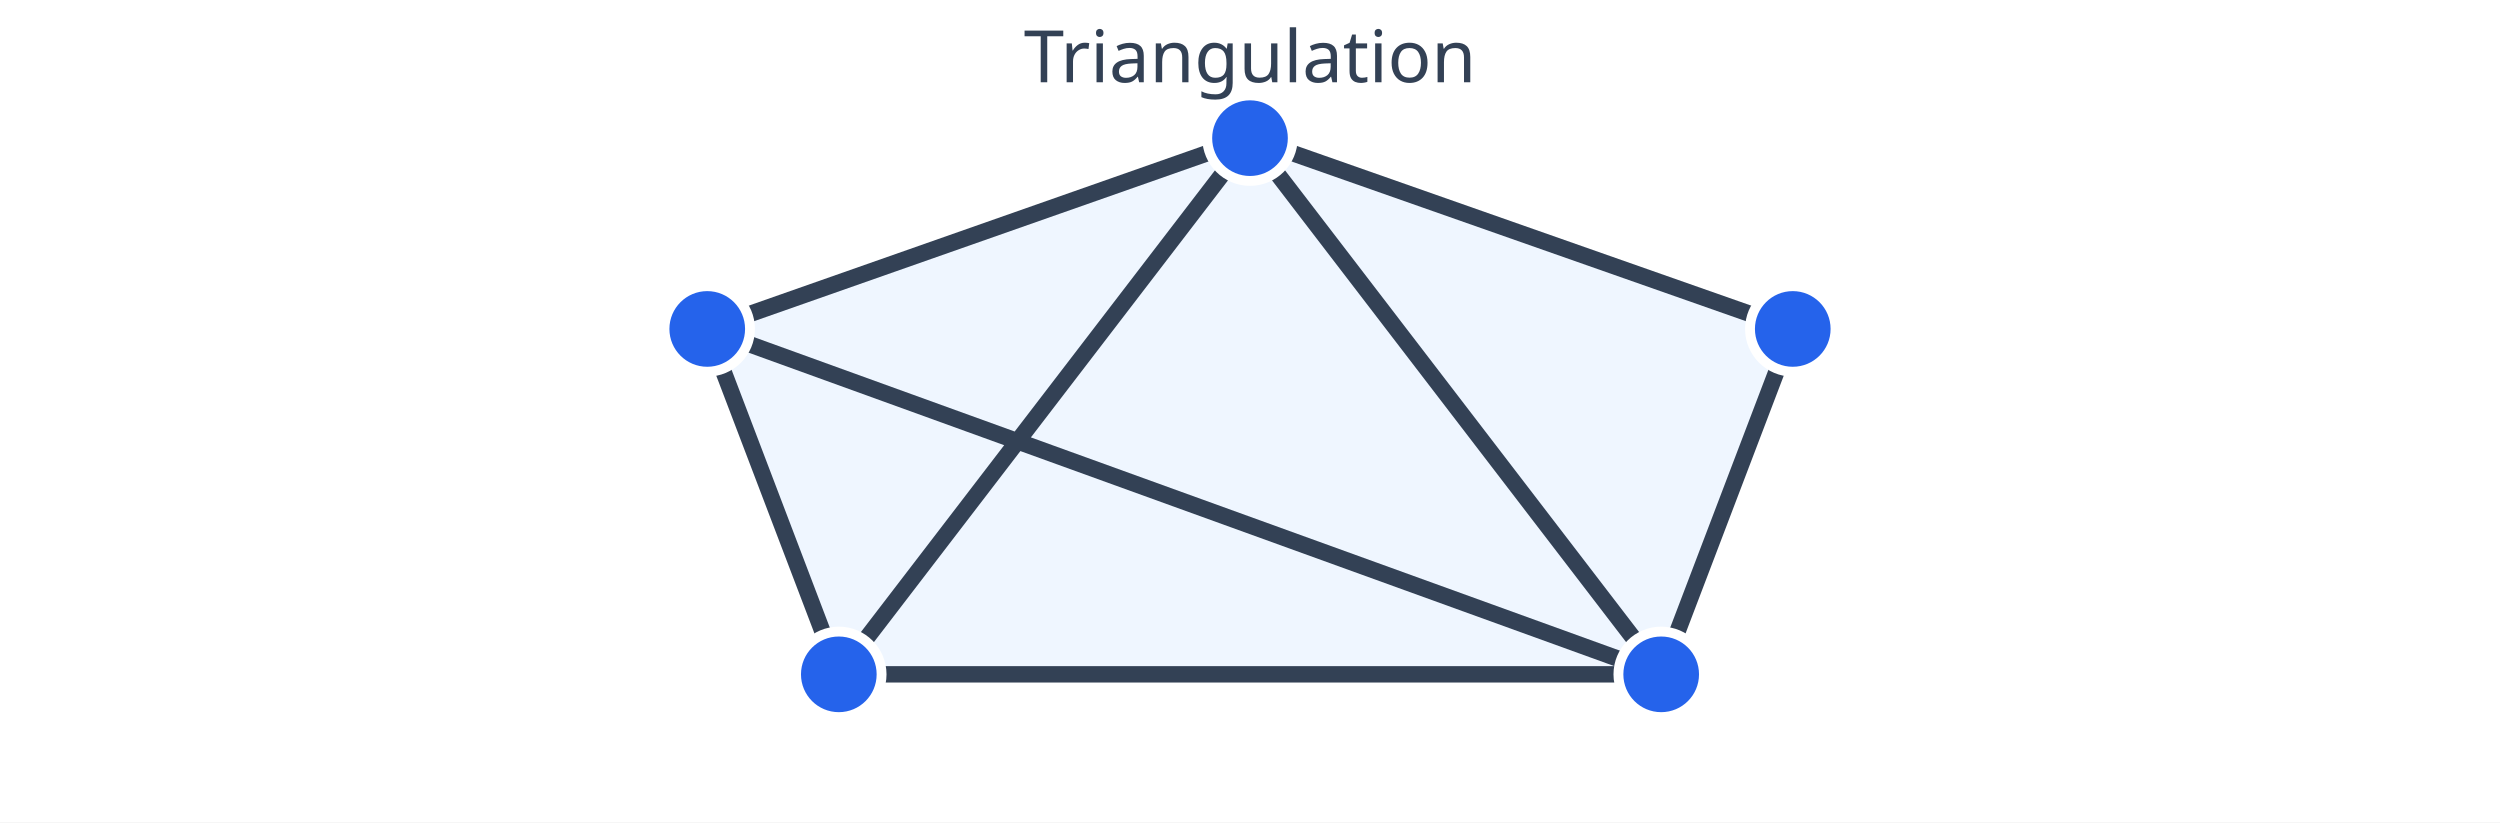
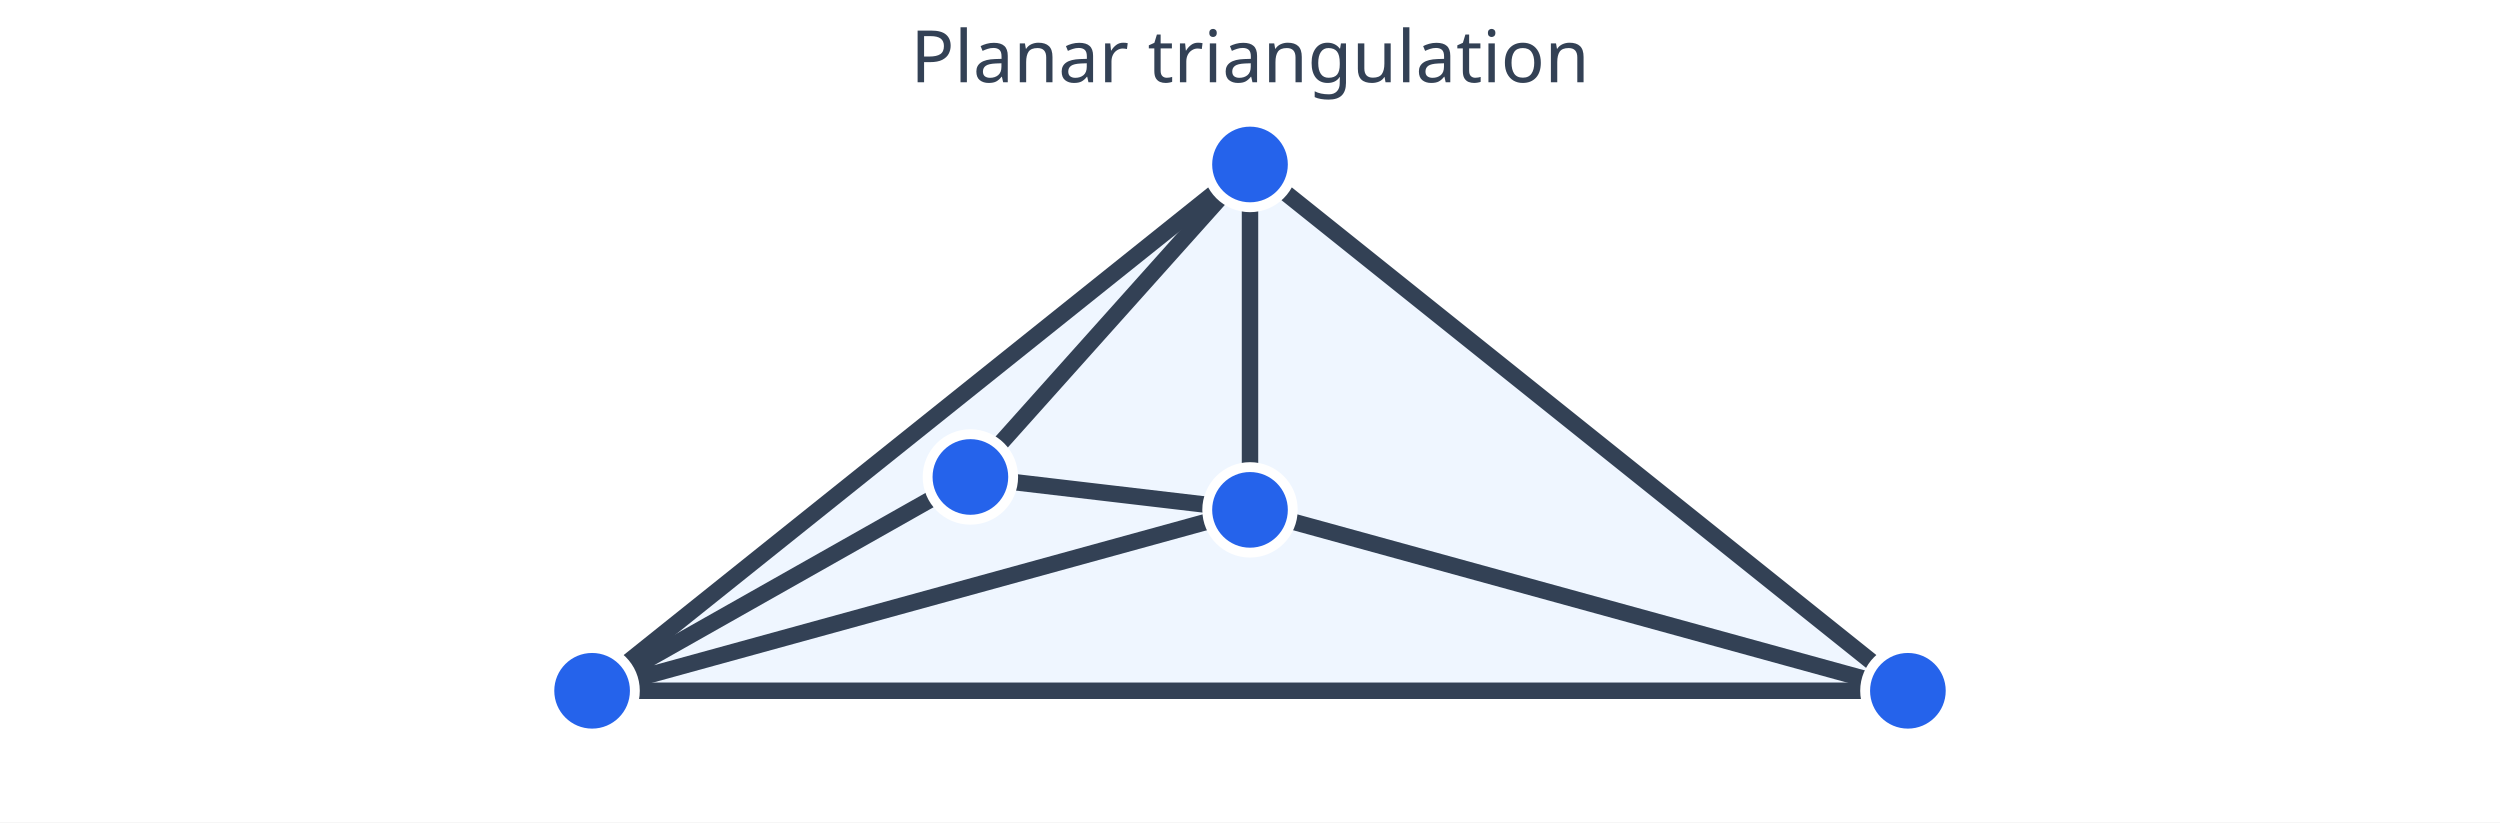
- <svg xmlns="http://www.w3.org/2000/svg" width="760" height="250" viewBox="0 0 760 250">
+ <svg xmlns="http://www.w3.org/2000/svg" width="760" height="250" viewBox="0 0 760 250" role="img" aria-labelledby="title desc">
  <rect width="100%" height="100%" fill="white" />
-   <path d="M380 42L545 100L505 205H255L215 100Z M380 42L505 205M380 42L255 205M215 100L505 205" fill="#eff6ff" stroke="#334155" stroke-width="5" stroke-linejoin="round" />
+   <path d="M380 50L180 210L580 210Z" fill="#eff6ff" stroke="#334155" stroke-width="5" stroke-linejoin="round" />
+   <g fill="none" stroke="#334155" stroke-width="5" stroke-linecap="round" stroke-linejoin="round">
+     <path d="M380 155L380 50M380 155L180 210M380 155L580 210M295 145L380 50M295 145L180 210M295 145L380 155" />
+   </g>
  <g fill="#2563eb" stroke="white" stroke-width="3">
-     <circle cx="380" cy="42" r="13" />
-     <circle cx="545" cy="100" r="13" />
-     <circle cx="505" cy="205" r="13" />
-     <circle cx="255" cy="205" r="13" />
-     <circle cx="215" cy="100" r="13" />
+     <circle cx="380" cy="50" r="13" />
+     <circle cx="180" cy="210" r="13" />
+     <circle cx="580" cy="210" r="13" />
+     <circle cx="380" cy="155" r="13" />
+     <circle cx="295" cy="145" r="13" />
  </g>
-   <text x="380" y="25" text-anchor="middle" font-family="system-ui,sans-serif" font-size="22" fill="#334155">Triangulation</text>
+   <text x="380" y="25" text-anchor="middle" font-family="system-ui,sans-serif" font-size="22" fill="#334155">Planar triangulation</text>
</svg>
